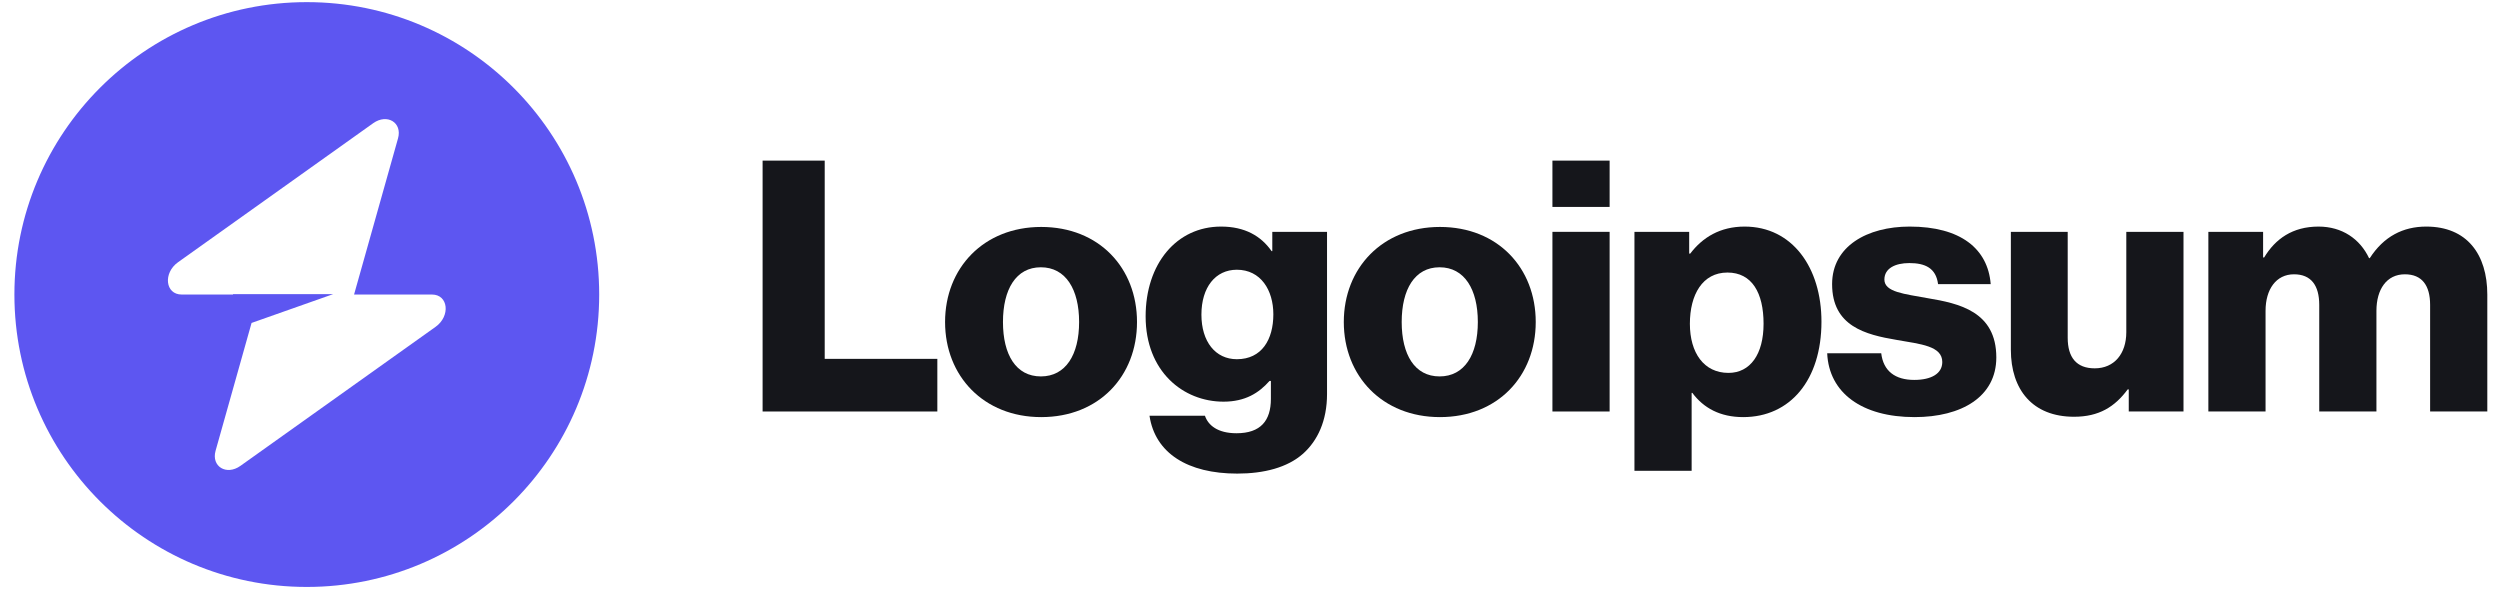
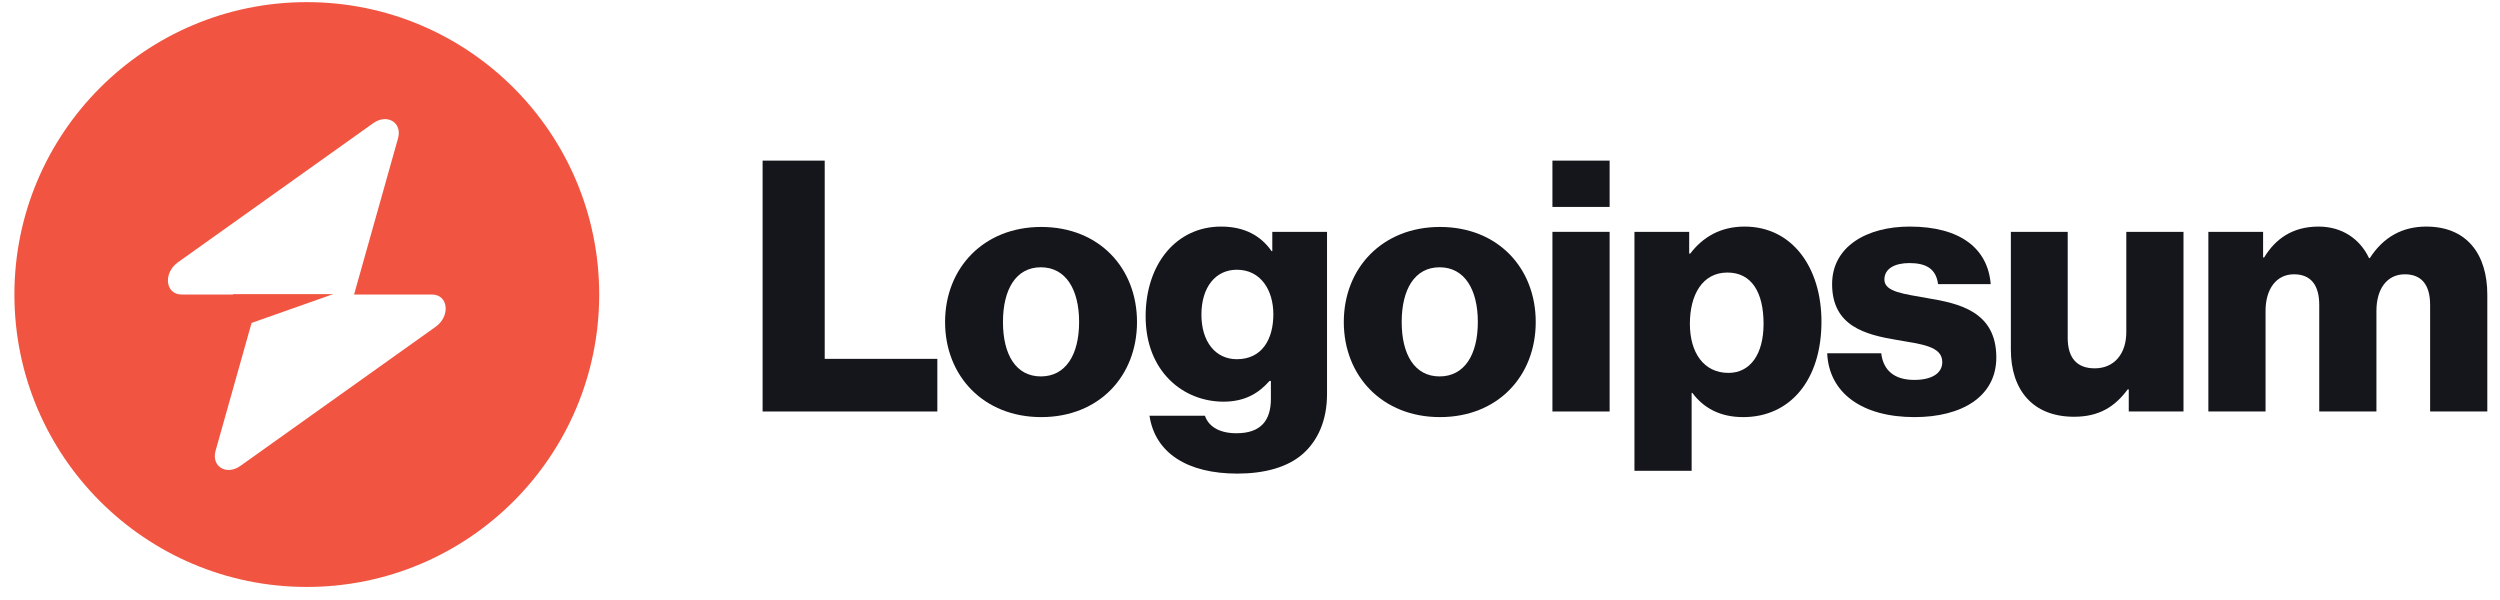
<svg xmlns="http://www.w3.org/2000/svg" width="171" height="41" viewBox="0 0 171 41" fill="none">
  <path d="M52.162 28.146H64.114V24.546H56.41V10.986H52.162V28.146Z" fill="#15161B" />
  <path d="M71.195 25.747C69.491 25.747 68.603 24.259 68.603 22.026C68.603 19.794 69.491 18.282 71.195 18.282C72.899 18.282 73.811 19.794 73.811 22.026C73.811 24.259 72.899 25.747 71.195 25.747ZM71.219 28.53C75.179 28.53 77.771 25.723 77.771 22.026C77.771 18.331 75.179 15.523 71.219 15.523C67.283 15.523 64.643 18.331 64.643 22.026C64.643 25.723 67.283 28.53 71.219 28.53Z" fill="#15161B" />
  <path d="M84.625 32.394C86.449 32.394 88.057 31.986 89.137 31.026C90.121 30.138 90.769 28.794 90.769 26.946V15.858H87.025V17.178H86.977C86.257 16.146 85.153 15.498 83.521 15.498C80.473 15.498 78.361 18.042 78.361 21.642C78.361 25.41 80.929 27.474 83.689 27.474C85.177 27.474 86.113 26.874 86.833 26.058H86.929V27.282C86.929 28.77 86.233 29.634 84.577 29.634C83.281 29.634 82.633 29.082 82.417 28.434H78.625C79.009 31.002 81.241 32.394 84.625 32.394ZM84.601 24.57C83.137 24.57 82.177 23.37 82.177 21.522C82.177 19.65 83.137 18.45 84.601 18.45C86.233 18.45 87.097 19.842 87.097 21.498C87.097 23.226 86.305 24.57 84.601 24.57Z" fill="#15161B" />
  <path d="M98.468 25.747C96.764 25.747 95.876 24.259 95.876 22.026C95.876 19.794 96.764 18.282 98.468 18.282C100.172 18.282 101.084 19.794 101.084 22.026C101.084 24.259 100.172 25.747 98.468 25.747ZM98.492 28.53C102.452 28.53 105.044 25.723 105.044 22.026C105.044 18.331 102.452 15.523 98.492 15.523C94.556 15.523 91.916 18.331 91.916 22.026C91.916 25.723 94.556 28.53 98.492 28.53Z" fill="#15161B" />
  <path d="M106.186 28.146H110.098V15.858H106.186V28.146ZM106.186 14.154H110.098V10.986H106.186V14.154Z" fill="#15161B" />
  <path d="M111.796 32.202H115.708V26.874H115.756C116.524 27.906 117.652 28.53 119.236 28.53C122.452 28.53 124.588 25.986 124.588 22.002C124.588 18.306 122.596 15.498 119.332 15.498C117.652 15.498 116.452 16.242 115.612 17.346H115.54V15.858H111.796V32.202ZM118.228 25.506C116.548 25.506 115.588 24.138 115.588 22.146C115.588 20.154 116.452 18.642 118.156 18.642C119.836 18.642 120.628 20.034 120.628 22.146C120.628 24.234 119.716 25.506 118.228 25.506Z" fill="#15161B" />
  <path d="M130.956 28.53C134.172 28.53 136.548 27.138 136.548 24.45C136.548 21.306 134.004 20.754 131.844 20.394C130.284 20.106 128.892 19.986 128.892 19.122C128.892 18.354 129.636 17.994 130.596 17.994C131.676 17.994 132.42 18.33 132.564 19.434H136.164C135.972 17.01 134.1 15.498 130.62 15.498C127.716 15.498 125.316 16.842 125.316 19.434C125.316 22.314 127.596 22.89 129.732 23.25C131.364 23.538 132.852 23.658 132.852 24.762C132.852 25.554 132.108 25.986 130.932 25.986C129.636 25.986 128.82 25.386 128.676 24.162H124.98C125.1 26.874 127.356 28.53 130.956 28.53Z" fill="#15161B" />
  <path d="M141.863 28.506C143.567 28.506 144.647 27.834 145.535 26.634H145.607V28.146H149.351V15.858H145.439V22.722C145.439 24.186 144.623 25.194 143.279 25.194C142.031 25.194 141.431 24.45 141.431 23.106V15.858H137.543V23.922C137.543 26.658 139.031 28.506 141.863 28.506Z" fill="#15161B" />
  <path d="M151.052 28.146H154.964V21.258C154.964 19.794 155.684 18.762 156.908 18.762C158.084 18.762 158.636 19.53 158.636 20.85V28.146H162.548V21.258C162.548 19.794 163.244 18.762 164.492 18.762C165.668 18.762 166.22 19.53 166.22 20.85V28.146H170.132V20.154C170.132 17.394 168.74 15.498 165.956 15.498C164.372 15.498 163.052 16.17 162.092 17.658H162.044C161.42 16.338 160.196 15.498 158.588 15.498C156.812 15.498 155.636 16.338 154.868 17.61H154.796V15.858H151.052V28.146Z" fill="#15161B" />
-   <path fill-rule="evenodd" clip-rule="evenodd" d="M20.985 40.147C32.031 40.147 40.985 31.192 40.985 20.146C40.985 9.101 32.031 0.146 20.985 0.146C9.94 0.146 0.985 9.101 0.985 20.146C0.985 31.192 9.94 40.147 20.985 40.147ZM27.225 9.463C27.528 8.385 26.482 7.747 25.525 8.428L12.178 17.936C11.142 18.675 11.305 20.146 12.424 20.146H15.938V20.119H22.788L17.207 22.089L14.746 30.83C14.442 31.909 15.489 32.546 16.445 31.865L29.792 22.357C30.829 21.618 30.666 20.146 29.547 20.146H24.218L27.225 9.463Z" fill="#5D56F1" />
+   <path fill-rule="evenodd" clip-rule="evenodd" d="M20.985 40.147C32.031 40.147 40.985 31.192 40.985 20.146C40.985 9.101 32.031 0.146 20.985 0.146C9.94 0.146 0.985 9.101 0.985 20.146C0.985 31.192 9.94 40.147 20.985 40.147ZM27.225 9.463C27.528 8.385 26.482 7.747 25.525 8.428L12.178 17.936C11.142 18.675 11.305 20.146 12.424 20.146H15.938V20.119H22.788L17.207 22.089L14.746 30.83C14.442 31.909 15.489 32.546 16.445 31.865L29.792 22.357C30.829 21.618 30.666 20.146 29.547 20.146H24.218L27.225 9.463Z" fill="#f15541" />
</svg>
